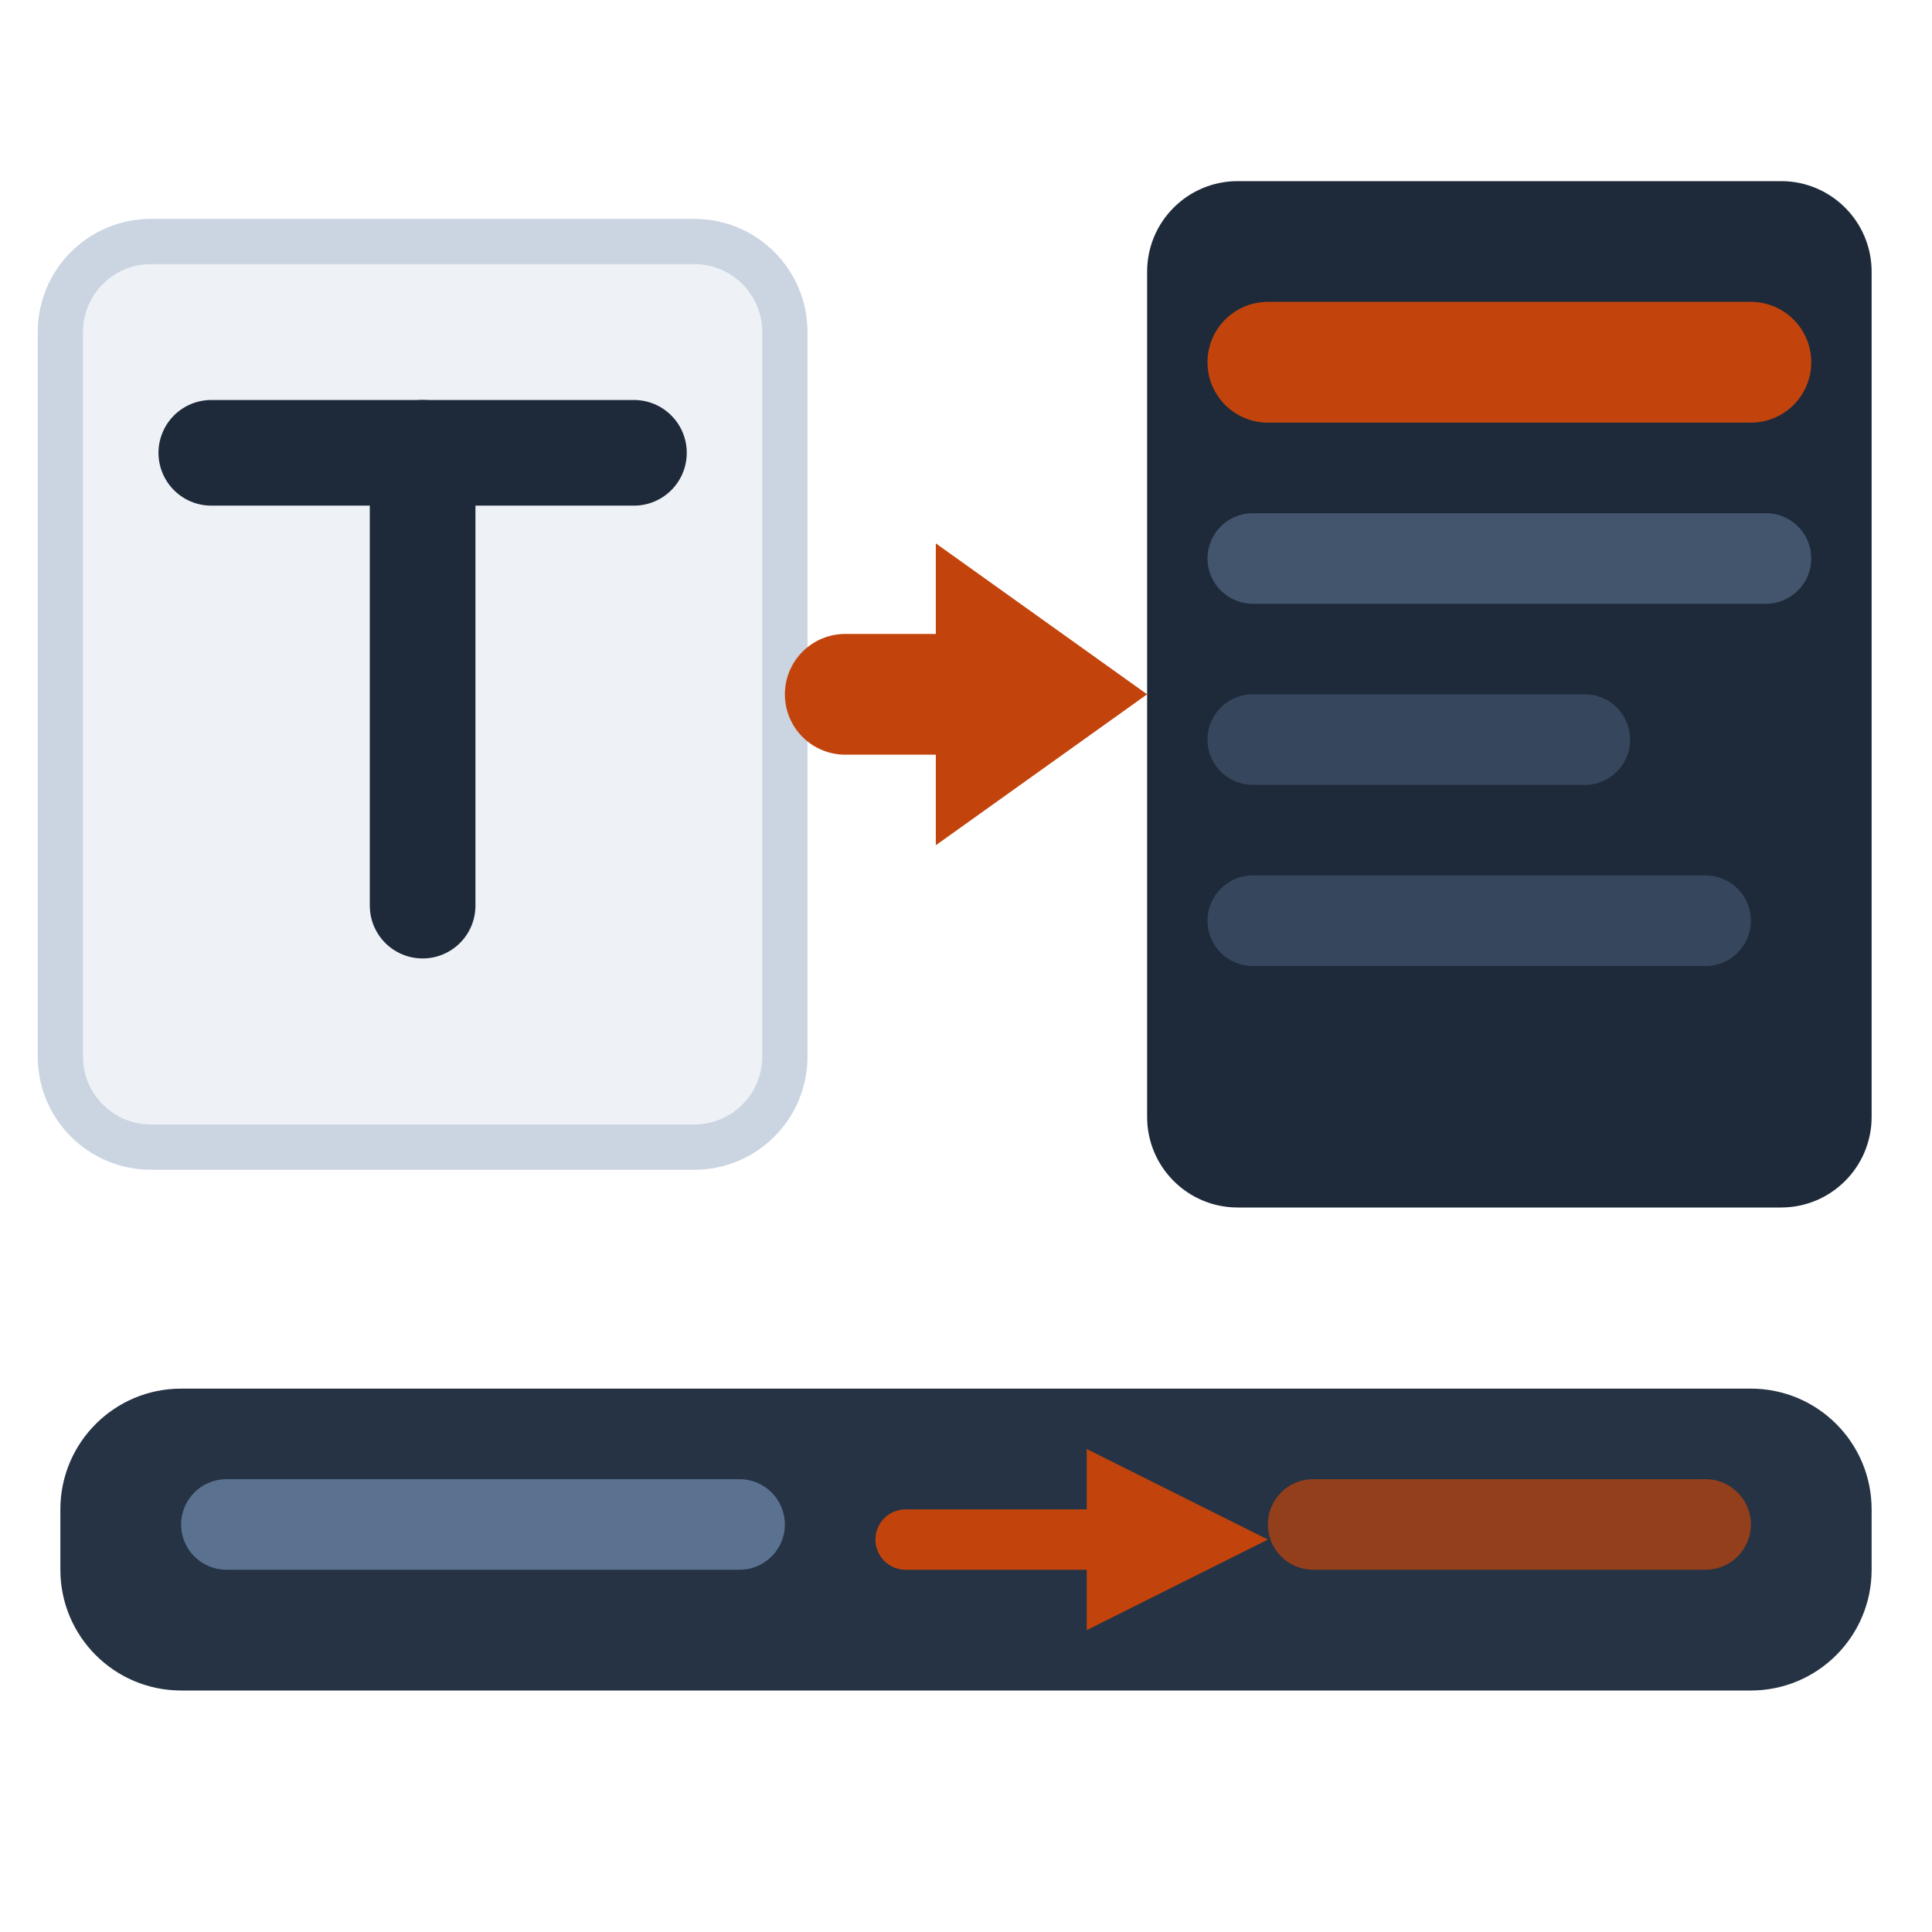
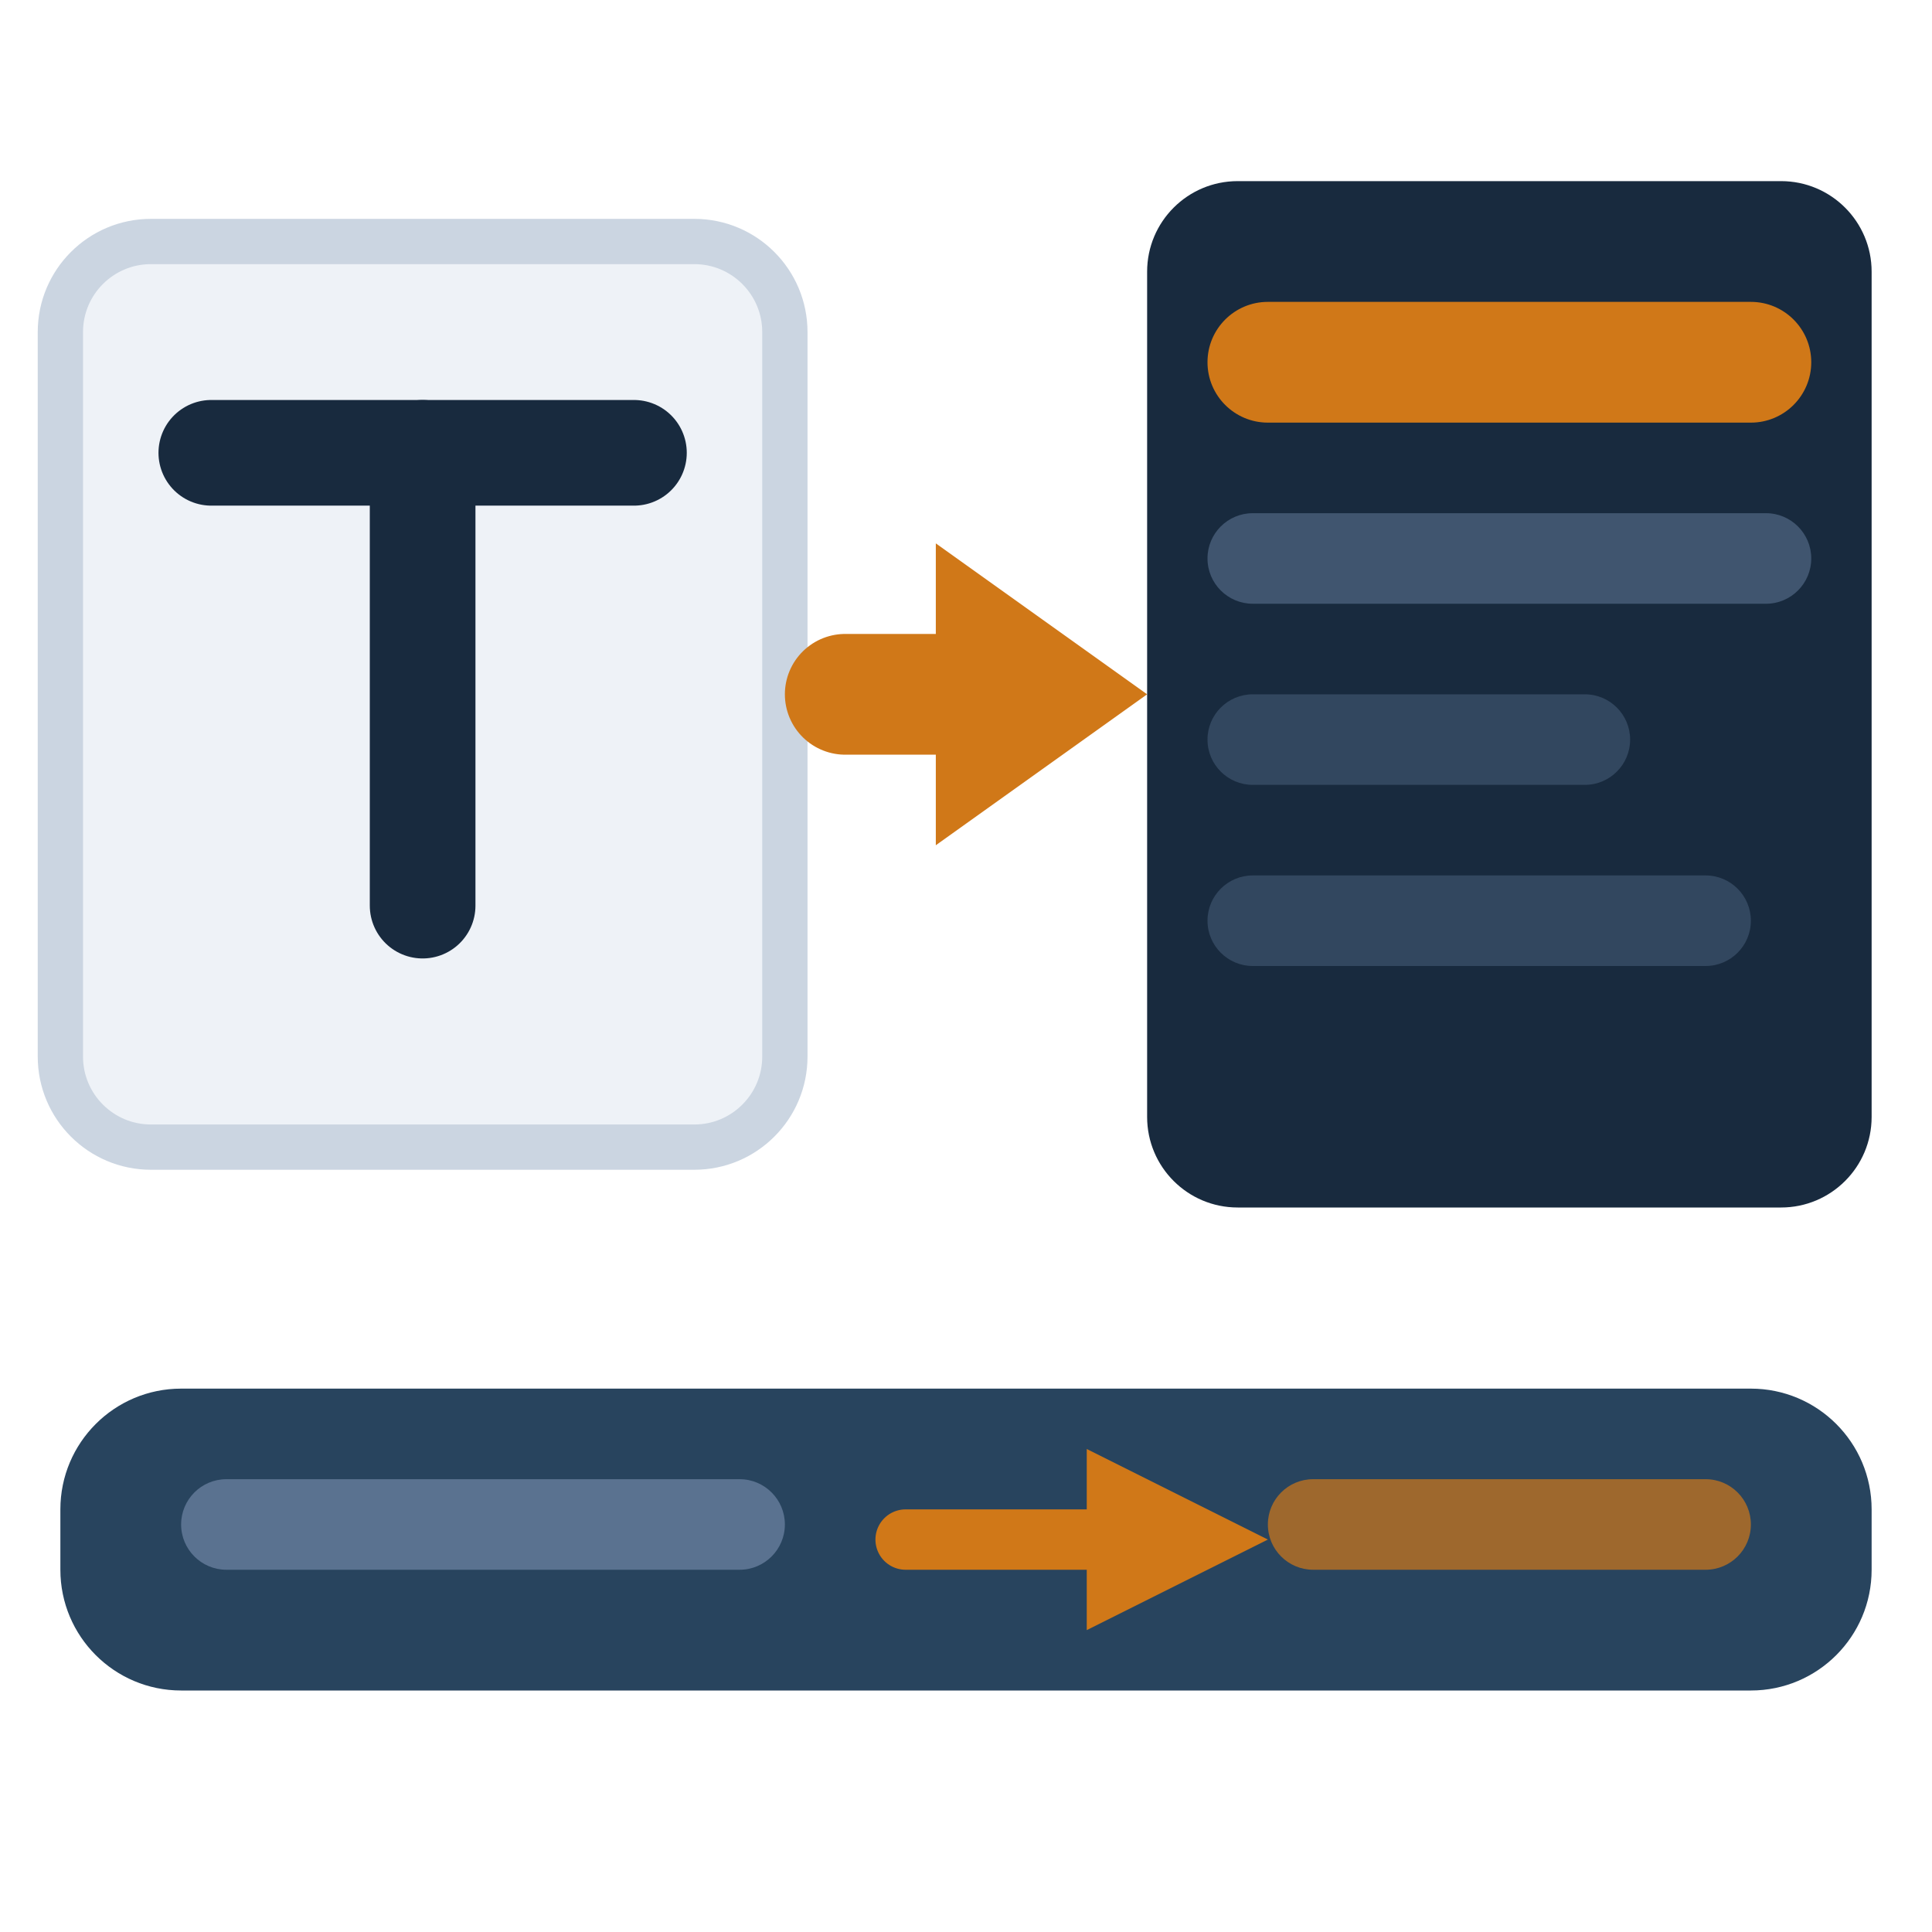
<svg xmlns="http://www.w3.org/2000/svg" viewBox="0 0 64 64">
  <rect x="2" y="8" width="24" height="30" rx="3" fill="#EEF2F7" stroke="#CBD5E1" stroke-width="1.5" />
-   <line x1="7" y1="15" x2="21" y2="15" stroke="#1E2A3A" stroke-width="3.5" stroke-linecap="round" />
-   <line x1="14" y1="15" x2="14" y2="30" stroke="#1E2A3A" stroke-width="3.5" stroke-linecap="round" />
-   <path d="M28 23 L34 23" stroke="#C2440C" stroke-width="4" stroke-linecap="round" />
-   <polygon points="31,18 38,23 31,28" fill="#C2440C" />
-   <rect x="38" y="6" width="24" height="34" rx="3" fill="#1E2A3A" />
-   <rect x="40" y="10" width="20" height="4" rx="2" fill="#C2440C" />
+   <line x1="7" y1="15" x2="21" y2="15" stroke="#182A3E" stroke-width="3.5" stroke-linecap="round" />
+   <line x1="14" y1="15" x2="14" y2="30" stroke="#182A3E" stroke-width="3.5" stroke-linecap="round" />
+   <path d="M28 23 L34 23" stroke="#D07818" stroke-width="4" stroke-linecap="round" />
+   <polygon points="31,18 38,23 31,28" fill="#D07818" />
+   <rect x="38" y="6" width="24" height="34" rx="3" fill="#182A3E" />
+   <rect x="40" y="10" width="20" height="4" rx="2" fill="#D07818" />
  <rect x="40" y="17" width="20" height="3" rx="1.5" fill="#5A7290" opacity="0.6" />
  <rect x="40" y="23" width="14" height="3" rx="1.5" fill="#5A7290" opacity="0.4" />
  <rect x="40" y="29" width="18" height="3" rx="1.5" fill="#5A7290" opacity="0.4" />
-   <rect x="2" y="46" width="60" height="10" rx="4" fill="#253344" />
+   <rect x="2" y="46" width="60" height="10" rx="4" fill="#28445E" />
  <rect x="6" y="49" width="20" height="3" rx="1.5" fill="#5A7290" />
-   <line x1="30" y1="51" x2="38" y2="51" stroke="#C2440C" stroke-width="2" stroke-linecap="round" />
-   <polygon points="36,48 42,51 36,54" fill="#C2440C" />
-   <rect x="42" y="49" width="16" height="3" rx="1.5" fill="#C2440C" opacity="0.7" />
+   <line x1="30" y1="51" x2="38" y2="51" stroke="#D07818" stroke-width="2" stroke-linecap="round" />
+   <polygon points="36,48 42,51 36,54" fill="#D07818" />
+   <rect x="42" y="49" width="16" height="3" rx="1.5" fill="#D07818" opacity="0.7" />
</svg>
